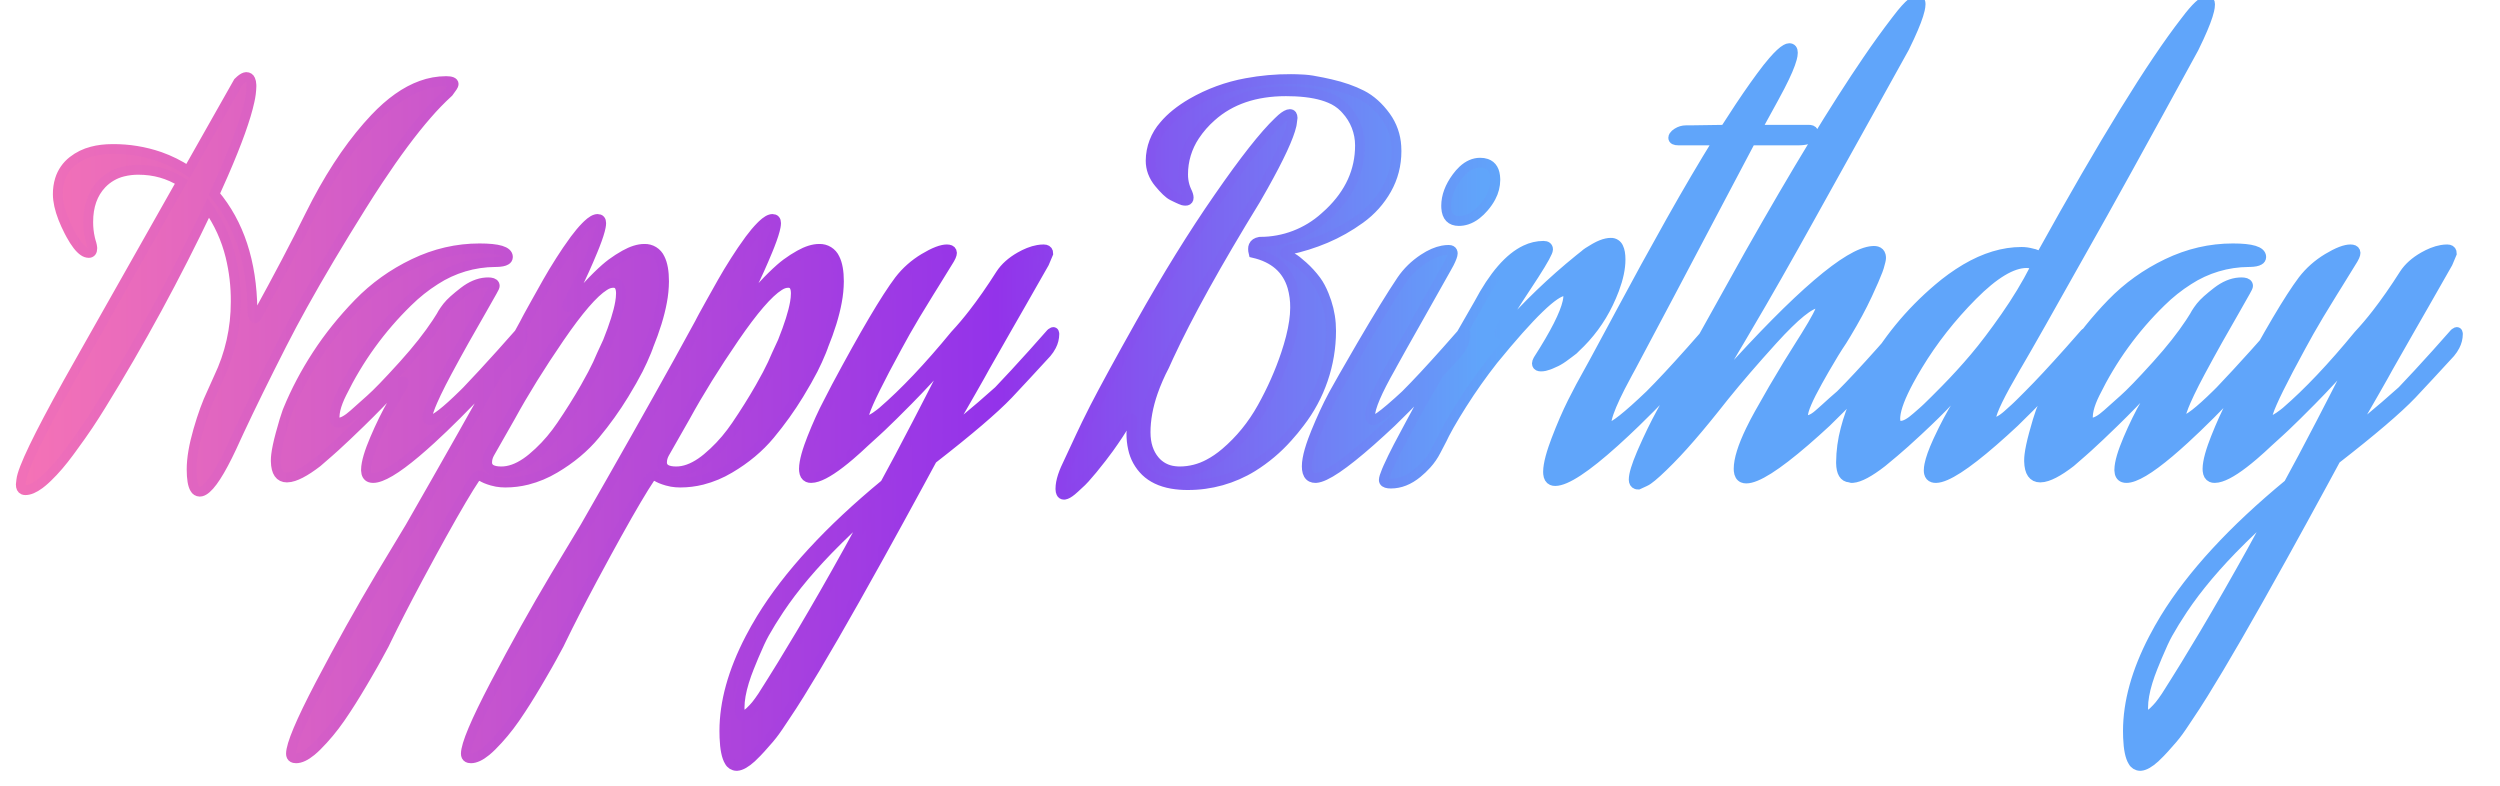
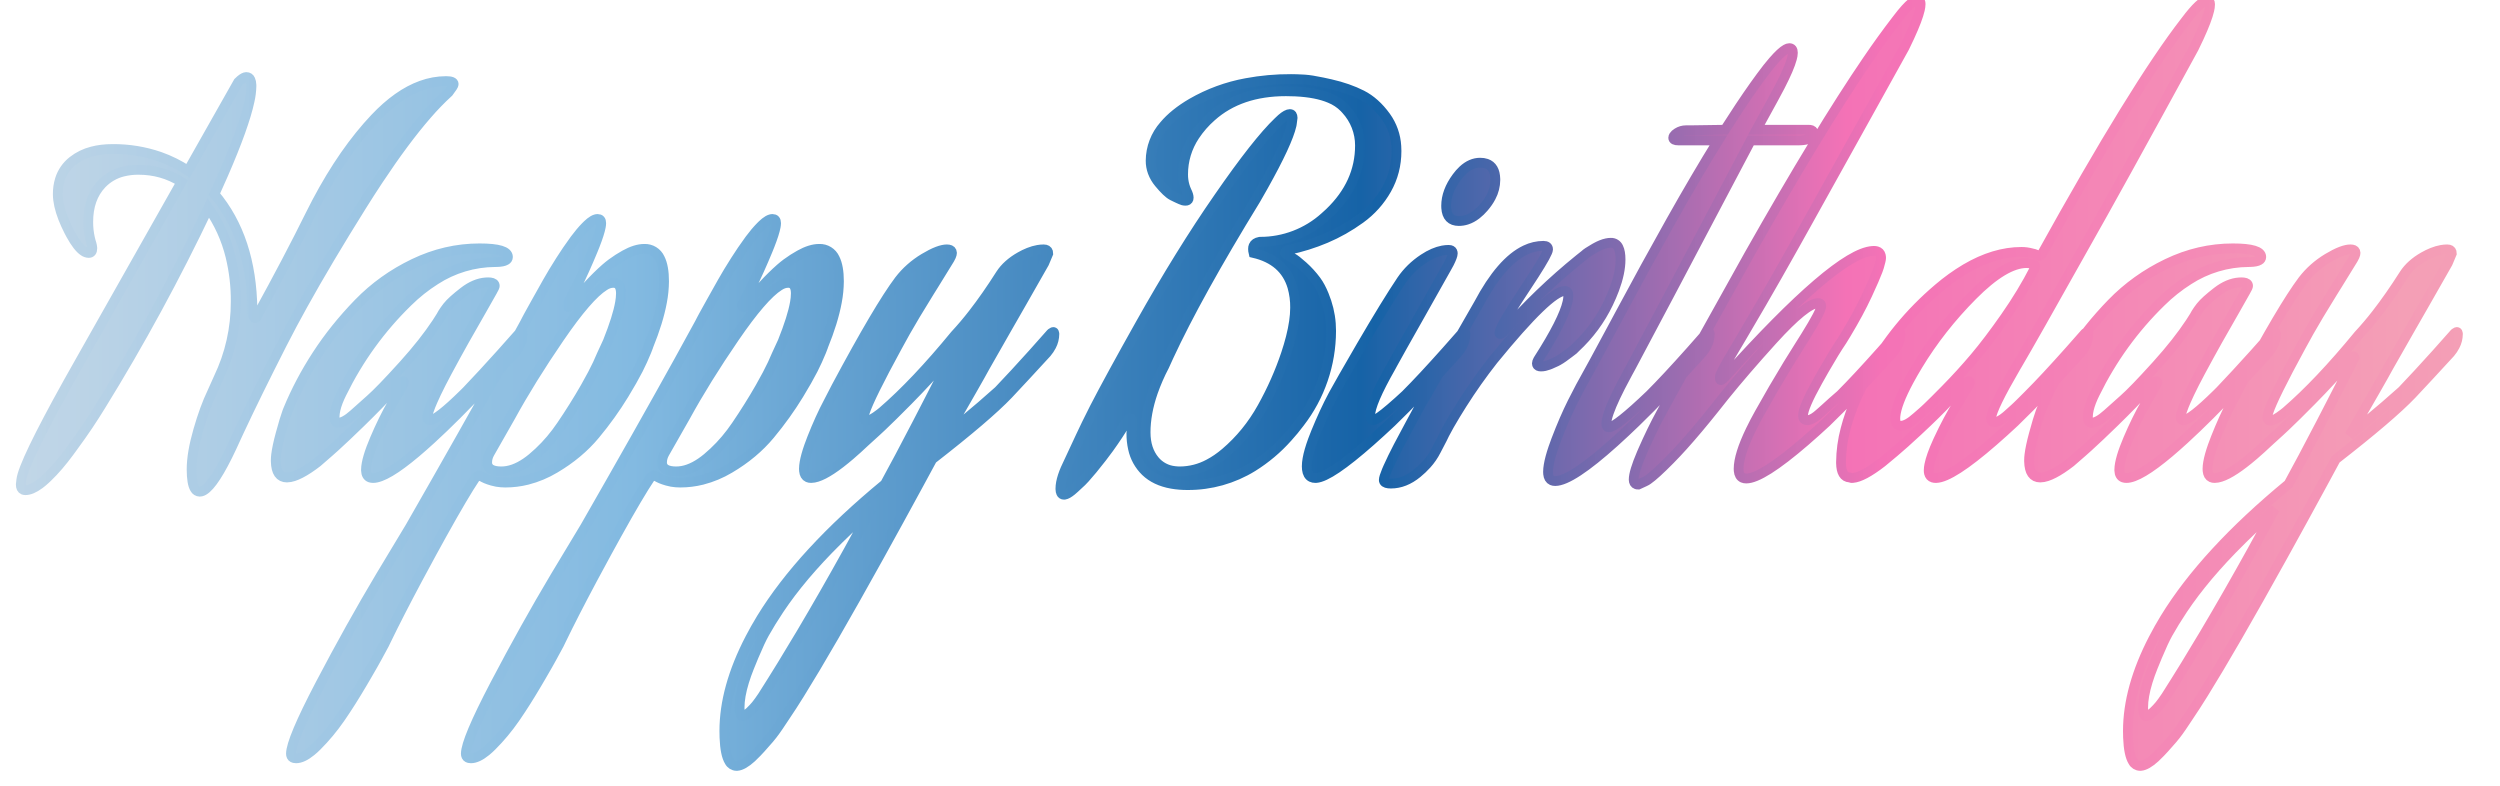
<svg xmlns="http://www.w3.org/2000/svg" width="480.8" height="151.1" viewBox="0 0 485 155">
  <defs>
    <linearGradient id="gradient">
-       <stop offset="0%" stop-color="#f472b6" />
-       <stop offset="40%" stop-color="#9333ea" />
-       <stop offset="60%" stop-color="#60a5fa" />
+       <stop offset="0%" stop-color="#c1d6e7" />
+       <stop offset="25%" stop-color="#83bae1" />
+       <stop offset="55%" stop-color="#1663a7" />
+       <stop offset="75%" stop-color="#f472b6" />
+       <stop offset="98%" stop-color="#f49fb6" />
    </linearGradient>
  </defs>
  <g id="svgGroup" stroke-linecap="round" fill-rule="evenodd" font-size="12pt" stroke-width="0.5mm" fill="none">
    <path fill="url(#gradient)" stroke="url(#gradient)" d="M 219.1 85.5 L 219.3 83.3 Q 219.3 82.5 218.9 82.5 L 218.3 82.9 A 77.324 77.324 0 0 1 214.667 88.425 A 67.058 67.058 0 0 1 213.3 90.25 Q 211.247 92.896 209.942 94.325 A 20.635 20.635 0 0 1 209.3 95 L 207.9 96.3 A 11.931 11.931 0 0 1 207.321 96.807 Q 206.451 97.516 205.922 97.591 A 0.86 0.86 0 0 1 205.8 97.6 A 0.579 0.579 0 0 1 205.246 97.246 Q 205.117 96.984 205.102 96.526 A 3.791 3.791 0 0 1 205.1 96.4 Q 205.1 95.313 205.562 93.902 A 16.079 16.079 0 0 1 206.1 92.5 Q 207.248 89.974 209.071 86.128 A 954.72 954.72 0 0 1 210.25 83.65 A 119.917 119.917 0 0 1 211.844 80.457 Q 214.825 74.673 220.85 63.95 Q 228.8 49.8 236.3 39 Q 243.9 28 248.1 24 A 12.38 12.38 0 0 1 248.723 23.416 Q 249.775 22.5 250.4 22.5 Q 250.877 22.5 250.899 23.229 A 2.391 2.391 0 0 1 250.9 23.3 Q 250.9 23.471 250.754 24.372 A 74.454 74.454 0 0 1 250.7 24.7 Q 249.918 28.174 245.14 36.7 A 217.072 217.072 0 0 1 243.6 39.4 Q 232.099 58.135 226.448 70.333 A 131.134 131.134 0 0 0 225.6 72.2 A 38.338 38.338 0 0 0 223.345 77.37 Q 221.9 81.55 221.9 85.3 Q 221.9 88.7 223.7 90.85 A 5.883 5.883 0 0 0 227.595 92.931 A 8.502 8.502 0 0 0 228.7 93 A 12.12 12.12 0 0 0 234.352 91.555 Q 236.015 90.689 237.644 89.306 A 19.62 19.62 0 0 0 237.65 89.3 Q 242 85.6 244.9 80.4 Q 247.8 75.2 249.6 69.8 A 46.066 46.066 0 0 0 250.549 66.591 Q 250.975 64.918 251.187 63.445 A 19.274 19.274 0 0 0 251.4 60.7 A 14.432 14.432 0 0 0 250.855 56.576 Q 249.286 51.31 243.2 49.9 Q 243.1 49.5 243.1 49.1 A 1.501 1.501 0 0 1 243.211 48.504 Q 243.477 47.883 244.382 47.719 A 3.181 3.181 0 0 1 244.5 47.7 A 18.987 18.987 0 0 0 257.252 42.814 A 24.96 24.96 0 0 0 258.2 41.95 Q 264.2 36.2 264.2 28.7 A 10.391 10.391 0 0 0 261.43 21.608 A 13.559 13.559 0 0 0 261.1 21.25 A 8.377 8.377 0 0 0 258.265 19.367 Q 255.62 18.244 251.471 18.044 A 38.867 38.867 0 0 0 249.6 18 Q 240.5 18 234.9 23 A 19.016 19.016 0 0 0 231.598 26.775 A 13.698 13.698 0 0 0 229.3 34.4 A 8.071 8.071 0 0 0 229.601 36.633 A 7.224 7.224 0 0 0 230 37.7 Q 230.4 38.5 230.4 39 A 0.864 0.864 0 0 1 230.37 39.238 Q 230.266 39.6 229.8 39.6 A 2.154 2.154 0 0 1 229.269 39.537 A 1.826 1.826 0 0 1 228.9 39.4 A 22.682 22.682 0 0 1 228.333 39.147 Q 228.079 39.03 227.796 38.893 A 47.899 47.899 0 0 1 227.2 38.6 A 3.66 3.66 0 0 1 226.623 38.229 Q 226.044 37.785 225.307 36.977 A 23.62 23.62 0 0 1 224.55 36.1 A 7.337 7.337 0 0 1 223.293 33.949 A 6.499 6.499 0 0 1 222.9 31.7 A 10.603 10.603 0 0 1 225.571 24.73 Q 227.551 22.373 231 20.35 A 33.652 33.652 0 0 1 241.778 16.392 A 46.827 46.827 0 0 1 250.6 15.6 Q 251.631 15.6 252.921 15.674 A 59.479 59.479 0 0 1 253.35 15.7 Q 254.519 15.776 256.795 16.249 A 83.408 83.408 0 0 1 258.4 16.6 Q 261.9 17.4 264.55 18.75 Q 267.2 20.1 269.3 23 A 11.056 11.056 0 0 1 271.367 28.841 A 13.828 13.828 0 0 1 271.4 29.8 Q 271.4 33.9 269.45 37.35 Q 267.5 40.8 264.25 43.15 Q 261 45.5 257.45 47 Q 253.9 48.5 250.1 49.3 Q 249.4 49.6 249.4 49.9 A 0.2 0.2 0 0 0 249.442 50.013 Q 249.559 50.18 250 50.4 A 4.449 4.449 0 0 0 250.205 50.528 Q 250.393 50.639 250.651 50.773 A 17.174 17.174 0 0 0 250.9 50.9 Q 251.5 51.2 252.95 52.5 Q 254.4 53.8 255.55 55.35 A 10.553 10.553 0 0 1 256.377 56.674 Q 256.749 57.371 257.089 58.21 A 23.242 23.242 0 0 1 257.6 59.6 A 17.9 17.9 0 0 1 258.5 65.277 A 20.184 20.184 0 0 1 258.5 65.3 A 29.62 29.62 0 0 1 252.3 83.4 A 39.214 39.214 0 0 1 249.95 86.25 A 31.573 31.573 0 0 1 243.016 92.1 A 24.166 24.166 0 0 1 230.2 95.7 A 17.855 17.855 0 0 1 227.044 95.44 Q 223.83 94.862 221.9 93 A 8.867 8.867 0 0 1 219.416 88.488 A 13.337 13.337 0 0 1 219.1 85.5 Z M 37.7 77.5 L 39 74.6 Q 42.4 67.5 42.4 59.5 A 36.662 36.662 0 0 0 41.366 50.594 A 28.196 28.196 0 0 0 37 41 Q 27.3 61.4 15.8 80 Q 14.7 81.8 13.3 83.9 Q 12.048 85.779 9.995 88.577 A 253.471 253.471 0 0 1 9.5 89.25 A 46.018 46.018 0 0 1 7.419 91.874 Q 6.342 93.129 5.286 94.144 A 25.905 25.905 0 0 1 4.8 94.6 A 14.146 14.146 0 0 1 3.694 95.519 Q 2.1 96.7 0.9 96.7 A 1.04 1.04 0 0 1 0.508 96.632 Q 0 96.426 0 95.6 L 0.1 94.7 Q 0.44 91.466 9.331 75.478 A 648.189 648.189 0 0 1 12.7 69.5 L 31.7 35.9 Q 27.9 33.5 23.2 33.5 A 12.203 12.203 0 0 0 20.146 33.862 A 8.61 8.61 0 0 0 15.95 36.3 Q 13.3 39.1 13.3 43.8 A 14.359 14.359 0 0 0 13.656 47.032 A 13.148 13.148 0 0 0 13.8 47.6 A 9.145 9.145 0 0 1 13.945 48.075 Q 14.067 48.519 14.093 48.836 A 2 2 0 0 1 14.1 49 Q 14.1 49.9 13.4 49.9 A 1.844 1.844 0 0 1 12.375 49.541 Q 11.227 48.767 9.885 46.326 A 27.526 27.526 0 0 1 9.5 45.6 A 27.554 27.554 0 0 1 8.34 43.04 Q 7.309 40.385 7.3 38.334 A 8.218 8.218 0 0 1 7.3 38.3 A 9.566 9.566 0 0 1 7.715 35.41 A 7.464 7.464 0 0 1 10.25 31.75 A 10.243 10.243 0 0 1 14.06 29.883 Q 15.88 29.4 18.1 29.4 A 27.896 27.896 0 0 1 27.405 30.916 A 25.291 25.291 0 0 1 33 33.7 L 42.9 16.2 A 7.429 7.429 0 0 1 43.318 15.811 Q 44.009 15.219 44.471 15.201 A 0.738 0.738 0 0 1 44.5 15.2 A 0.823 0.823 0 0 1 45.287 15.722 Q 45.468 16.103 45.495 16.761 A 5.835 5.835 0 0 1 45.5 17 A 14.516 14.516 0 0 1 45.125 19.951 Q 44.062 24.919 39.978 34.313 A 243.031 243.031 0 0 1 38.2 38.3 Q 45.516 46.982 45.696 61.089 A 56.035 56.035 0 0 1 45.7 61.8 A 5.419 5.419 0 0 0 45.775 62.127 Q 45.9 62.598 46.058 62.739 A 0.211 0.211 0 0 0 46.2 62.8 Q 46.5 62.8 46.8 62 Q 52.8 51.1 57.1 42.4 Q 62.286 31.938 68.392 24.955 A 55.564 55.564 0 0 1 69.85 23.35 Q 74.395 18.544 79.004 16.88 A 14.336 14.336 0 0 1 83.9 16 Q 85.4 16 85.4 16.6 Q 85.4 16.9 84.4 18.2 A 51.841 51.841 0 0 0 80.132 22.6 Q 75.745 27.632 70.524 35.51 A 232.689 232.689 0 0 0 67.25 40.6 Q 60.448 51.469 55.609 60.189 A 240.832 240.832 0 0 0 51.55 67.8 Q 46.406 77.908 43.143 84.896 A 285.148 285.148 0 0 0 42.4 86.5 A 93.29 93.29 0 0 1 40.785 89.935 Q 37.504 96.528 35.57 96.969 A 1.214 1.214 0 0 1 35.3 97 A 1.109 1.109 0 0 1 34.333 96.394 Q 33.7 95.367 33.7 92.6 Q 33.7 89.4 35 84.9 Q 36.3 80.4 37.7 77.5 Z M 179.3 78.8 L 183.5 70.6 A 0.666 0.666 0 0 0 183.492 70.494 Q 183.462 70.309 183.315 70.301 A 0.253 0.253 0 0 0 183.3 70.3 A 0.36 0.36 0 0 0 183.165 70.329 Q 183.05 70.376 182.909 70.498 A 2.098 2.098 0 0 0 182.8 70.6 Q 179.1 74.9 175 79.05 Q 171.861 82.228 169.836 84.145 A 77.626 77.626 0 0 1 168.7 85.2 L 166.5 87.2 A 78.019 78.019 0 0 1 163.635 89.792 Q 159.504 93.329 157.093 94.091 A 4.003 4.003 0 0 1 155.9 94.3 A 1.531 1.531 0 0 1 155.271 94.181 Q 154.618 93.889 154.518 92.886 A 3.896 3.896 0 0 1 154.5 92.5 A 7.494 7.494 0 0 1 154.62 91.253 Q 154.848 89.914 155.515 88.015 A 43.079 43.079 0 0 1 156.1 86.45 Q 157.7 82.4 159.3 79.4 L 160.9 76.3 Q 169.3 60.6 173.3 55.3 Q 175.3 52.7 178.2 50.95 A 22.016 22.016 0 0 1 179.569 50.185 Q 180.926 49.493 181.922 49.287 A 3.868 3.868 0 0 1 182.7 49.2 A 2.115 2.115 0 0 1 183.052 49.227 Q 183.678 49.333 183.699 49.862 A 0.941 0.941 0 0 1 183.7 49.9 A 1.128 1.128 0 0 1 183.665 50.164 Q 183.581 50.508 183.3 51 A 4.114 4.114 0 0 1 183.192 51.192 Q 182.696 52.039 180.126 56.165 A 2144.781 2144.781 0 0 1 179.2 57.65 A 261.923 261.923 0 0 0 176.486 62.092 Q 175.443 63.84 174.546 65.417 A 126.985 126.985 0 0 0 172.9 68.4 Q 167.455 78.383 166.502 81.355 A 3.448 3.448 0 0 0 166.3 82.3 Q 166.3 83 166.9 83 Q 167.685 83 169.459 81.63 A 24.443 24.443 0 0 0 170 81.2 Q 176.5 75.6 184.3 66.1 A 60.95 60.95 0 0 0 187.86 61.901 Q 190.509 58.494 193.3 54.1 Q 194.6 52.1 197.15 50.65 A 13.644 13.644 0 0 1 198.85 49.825 Q 199.783 49.454 200.648 49.303 A 6.709 6.709 0 0 1 201.8 49.2 A 1.474 1.474 0 0 1 202.14 49.236 Q 202.7 49.369 202.7 50 L 201.9 51.9 Q 200.756 53.942 197.31 59.955 A 5124.45 5124.45 0 0 1 195.65 62.85 A 5897.528 5897.528 0 0 0 194.504 64.848 Q 190.725 71.438 190.2 72.4 Q 189.546 73.626 187.525 77.153 A 968.121 968.121 0 0 1 186.55 78.85 Q 183.925 83.409 182.7 85.55 A 737.019 737.019 0 0 0 182.5 85.9 Q 186.437 82.713 189.515 80.073 A 180.206 180.206 0 0 0 192.9 77.1 Q 195.925 73.938 199.659 69.783 A 529.518 529.518 0 0 0 203.2 65.8 A 1.997 1.997 0 0 1 203.335 65.676 Q 203.474 65.561 203.588 65.521 A 0.341 0.341 0 0 1 203.7 65.5 A 0.16 0.16 0 0 1 203.849 65.599 Q 203.889 65.676 203.897 65.815 A 1.347 1.347 0 0 1 203.9 65.9 A 5.089 5.089 0 0 1 203.314 68.236 A 7.379 7.379 0 0 1 202.4 69.6 Q 198 74.4 194.8 77.8 Q 190.6 82.2 179.8 90.6 L 177.2 95.4 A 1983.987 1983.987 0 0 1 169.33 109.745 Q 159.356 127.734 153.676 136.85 A 139.275 139.275 0 0 1 150.6 141.6 Q 150.119 142.356 149.448 143.325 A 94.37 94.37 0 0 1 148.8 144.25 Q 147.885 145.539 146.003 147.589 A 88.895 88.895 0 0 1 145.2 148.45 A 19.049 19.049 0 0 1 144.154 149.483 Q 142.469 151.012 141.329 151.095 A 1.775 1.775 0 0 1 141.2 151.1 A 1.629 1.629 0 0 1 139.788 150.214 Q 138.953 148.873 138.824 145.503 A 34.049 34.049 0 0 1 138.8 144.2 Q 138.8 135.718 143.848 125.992 A 67.631 67.631 0 0 1 146.1 122 Q 154 109.1 170.5 95.5 Q 173.027 90.906 176.843 83.558 A 1289.618 1289.618 0 0 0 179.3 78.8 Z M 456.2 78.8 L 460.4 70.6 A 0.666 0.666 0 0 0 460.392 70.494 Q 460.362 70.309 460.215 70.301 A 0.253 0.253 0 0 0 460.2 70.3 A 0.36 0.36 0 0 0 460.065 70.329 Q 459.95 70.376 459.809 70.498 A 2.098 2.098 0 0 0 459.7 70.6 Q 456 74.9 451.9 79.05 Q 448.761 82.228 446.736 84.145 A 77.626 77.626 0 0 1 445.6 85.2 L 443.4 87.2 A 78.019 78.019 0 0 1 440.535 89.792 Q 436.404 93.329 433.993 94.091 A 4.003 4.003 0 0 1 432.8 94.3 A 1.531 1.531 0 0 1 432.171 94.181 Q 431.518 93.889 431.418 92.886 A 3.896 3.896 0 0 1 431.4 92.5 A 7.494 7.494 0 0 1 431.52 91.253 Q 431.748 89.914 432.415 88.015 A 43.079 43.079 0 0 1 433 86.45 Q 434.6 82.4 436.2 79.4 L 437.8 76.3 Q 446.2 60.6 450.2 55.3 Q 452.2 52.7 455.1 50.95 A 22.016 22.016 0 0 1 456.469 50.185 Q 457.826 49.493 458.822 49.287 A 3.868 3.868 0 0 1 459.6 49.2 A 2.115 2.115 0 0 1 459.952 49.227 Q 460.578 49.333 460.599 49.862 A 0.941 0.941 0 0 1 460.6 49.9 A 1.128 1.128 0 0 1 460.565 50.164 Q 460.481 50.508 460.2 51 A 4.114 4.114 0 0 1 460.092 51.192 Q 459.596 52.039 457.026 56.165 A 2144.781 2144.781 0 0 1 456.1 57.65 A 261.923 261.923 0 0 0 453.386 62.092 Q 452.343 63.84 451.446 65.417 A 126.985 126.985 0 0 0 449.8 68.4 Q 444.355 78.383 443.402 81.355 A 3.448 3.448 0 0 0 443.2 82.3 Q 443.2 83 443.8 83 Q 444.585 83 446.359 81.63 A 24.443 24.443 0 0 0 446.9 81.2 Q 453.4 75.6 461.2 66.1 A 60.95 60.95 0 0 0 464.76 61.901 Q 467.409 58.494 470.2 54.1 Q 471.5 52.1 474.05 50.65 A 13.644 13.644 0 0 1 475.75 49.825 Q 476.683 49.454 477.548 49.303 A 6.709 6.709 0 0 1 478.7 49.2 A 1.474 1.474 0 0 1 479.04 49.236 Q 479.6 49.369 479.6 50 L 478.8 51.9 Q 477.656 53.942 474.21 59.955 A 5124.45 5124.45 0 0 1 472.55 62.85 A 5897.528 5897.528 0 0 0 471.404 64.848 Q 467.625 71.438 467.1 72.4 Q 466.446 73.626 464.425 77.153 A 968.121 968.121 0 0 1 463.45 78.85 Q 460.825 83.409 459.6 85.55 A 737.019 737.019 0 0 0 459.4 85.9 Q 463.337 82.713 466.415 80.073 A 180.206 180.206 0 0 0 469.8 77.1 Q 472.825 73.938 476.559 69.783 A 529.518 529.518 0 0 0 480.1 65.8 A 1.997 1.997 0 0 1 480.235 65.676 Q 480.374 65.561 480.488 65.521 A 0.341 0.341 0 0 1 480.6 65.5 A 0.16 0.16 0 0 1 480.749 65.599 Q 480.789 65.676 480.797 65.815 A 1.347 1.347 0 0 1 480.8 65.9 A 5.089 5.089 0 0 1 480.214 68.236 A 7.379 7.379 0 0 1 479.3 69.6 Q 474.9 74.4 471.7 77.8 Q 467.5 82.2 456.7 90.6 L 454.1 95.4 A 1983.987 1983.987 0 0 1 446.23 109.745 Q 436.256 127.734 430.576 136.85 A 139.275 139.275 0 0 1 427.5 141.6 Q 427.019 142.356 426.348 143.325 A 94.37 94.37 0 0 1 425.7 144.25 Q 424.785 145.539 422.903 147.589 A 88.895 88.895 0 0 1 422.1 148.45 A 19.049 19.049 0 0 1 421.054 149.483 Q 419.369 151.012 418.229 151.095 A 1.775 1.775 0 0 1 418.1 151.1 A 1.629 1.629 0 0 1 416.688 150.214 Q 415.853 148.873 415.724 145.503 A 34.049 34.049 0 0 1 415.7 144.2 Q 415.7 135.718 420.748 125.992 A 67.631 67.631 0 0 1 423 122 Q 430.9 109.1 447.4 95.5 Q 449.927 90.906 453.743 83.558 A 1289.618 1289.618 0 0 0 456.2 78.8 Z M 320.4 95 L 319.1 95.6 A 1.156 1.156 0 0 1 318.728 95.545 Q 318.213 95.37 318.2 94.636 A 2.163 2.163 0 0 1 318.2 94.6 Q 318.2 93.118 319.746 89.488 A 57.84 57.84 0 0 1 320 88.9 Q 321.8 84.8 323.6 81.5 L 325.4 78.2 L 341 50.2 Q 354.872 25.698 364.31 11.882 A 166.106 166.106 0 0 1 370 4 A 40.475 40.475 0 0 1 371.062 2.641 Q 372.62 0.739 373.562 0.207 A 1.345 1.345 0 0 1 374.2 0 A 0.63 0.63 0 0 1 374.476 0.057 Q 374.8 0.213 374.8 0.8 A 5.223 5.223 0 0 1 374.647 1.929 Q 374.223 3.784 372.626 7.252 A 92.424 92.424 0 0 1 371.6 9.4 A 35788.164 35788.164 0 0 1 364.558 22.087 Q 356.798 36.062 352.27 44.179 A 3847.796 3847.796 0 0 1 349.8 48.6 Q 346.346 54.762 343.502 59.66 A 583.799 583.799 0 0 1 343.1 60.35 Q 340.337 65.093 339.059 67.249 A 250.568 250.568 0 0 1 338.85 67.6 A 526.542 526.542 0 0 0 337.962 69.098 Q 337.263 70.281 336.7 71.25 A 44.394 44.394 0 0 0 336.093 72.328 Q 335.616 73.204 335.3 73.9 A 1.89 1.89 0 0 0 335.2 74.491 A 1.801 1.801 0 0 0 335.2 74.5 Q 335.2 74.894 335.324 74.977 A 0.133 0.133 0 0 0 335.4 75 A 0.267 0.267 0 0 0 335.507 74.971 Q 335.731 74.869 336.2 74.4 Q 358.106 50.049 365.284 49.512 A 4.239 4.239 0 0 1 365.6 49.5 A 2.015 2.015 0 0 1 366.154 49.57 Q 366.775 49.748 366.94 50.382 A 2.063 2.063 0 0 1 367 50.9 Q 367 51.3 366.6 52.65 A 11.375 11.375 0 0 1 366.353 53.372 Q 365.784 54.897 364.3 58.1 A 69.303 69.303 0 0 1 362.408 61.86 Q 361.385 63.756 360.148 65.812 A 120.613 120.613 0 0 1 359.3 67.2 Q 357.845 69.344 355.804 72.895 A 204.962 204.962 0 0 0 354.5 75.2 Q 351.6 80.4 351.6 82 A 1.296 1.296 0 0 0 351.645 82.356 Q 351.759 82.756 352.167 82.862 A 1.326 1.326 0 0 0 352.5 82.9 Q 352.745 82.9 353.158 82.733 A 5.042 5.042 0 0 0 353.35 82.65 A 3.665 3.665 0 0 0 353.774 82.419 Q 353.988 82.286 354.221 82.108 A 8.626 8.626 0 0 0 354.6 81.8 A 67.501 67.501 0 0 0 355.26 81.227 Q 355.571 80.953 355.846 80.704 A 39.524 39.524 0 0 0 355.85 80.7 Q 356.4 80.2 357.45 79.25 Q 358.461 78.336 358.962 77.931 A 10.203 10.203 0 0 1 359 77.9 Q 362.216 74.685 367.014 69.3 A 469.371 469.371 0 0 0 370.1 65.8 A 1.997 1.997 0 0 1 370.235 65.676 Q 370.374 65.561 370.488 65.521 A 0.341 0.341 0 0 1 370.6 65.5 A 0.16 0.16 0 0 1 370.749 65.599 Q 370.789 65.676 370.797 65.815 A 1.347 1.347 0 0 1 370.8 65.9 A 5.089 5.089 0 0 1 370.214 68.236 A 7.379 7.379 0 0 1 369.3 69.6 Q 361.9 77.8 356.2 83.3 A 162.248 162.248 0 0 1 351.988 87.072 Q 343.488 94.4 340.4 94.4 A 1.669 1.669 0 0 1 339.735 94.278 Q 339.015 93.967 338.916 92.87 A 4.12 4.12 0 0 1 338.9 92.5 Q 338.9 89.768 341.262 84.875 A 63.813 63.813 0 0 1 343 81.55 A 285.647 285.647 0 0 1 348.614 71.917 A 241.568 241.568 0 0 1 351.15 67.85 A 161.833 161.833 0 0 0 352.099 66.345 Q 355.2 61.363 355.2 60.4 A 0.864 0.864 0 0 0 355.17 60.163 Q 355.066 59.8 354.6 59.8 Q 352.23 59.8 345.669 67.014 A 110.181 110.181 0 0 0 345.5 67.2 Q 340.109 73.155 336.077 78.138 A 167.787 167.787 0 0 0 334.2 80.5 Q 330.773 84.8 327.956 87.927 A 84.328 84.328 0 0 1 325.35 90.7 Q 322.392 93.698 321.02 94.642 A 3.594 3.594 0 0 1 320.4 95 Z M 382.2 79.5 L 384.1 76.3 A 2.635 2.635 0 0 0 384.293 76.027 Q 384.5 75.688 384.5 75.4 Q 384.5 75.2 384.3 75.2 A 0.667 0.667 0 0 0 384.051 75.256 Q 383.718 75.391 383.243 75.858 A 6.706 6.706 0 0 0 383.2 75.9 A 93.848 93.848 0 0 1 379.201 80.246 A 117.376 117.376 0 0 1 376.1 83.3 A 260.659 260.659 0 0 1 374.194 85.094 Q 371.475 87.625 369.6 89.2 L 367.2 91.2 Q 363.393 94.151 361.398 94.293 A 2.778 2.778 0 0 1 361.2 94.3 L 360.8 94.2 Q 359.151 94.103 359.102 91.372 A 9.47 9.47 0 0 1 359.1 91.2 A 26.307 26.307 0 0 1 359.983 84.67 Q 360.749 81.683 362.18 78.429 A 58.458 58.458 0 0 1 364.45 73.85 Q 369.8 64.1 378.3 56.9 A 39.041 39.041 0 0 1 383.684 53.026 Q 389.33 49.7 394.7 49.7 A 7.578 7.578 0 0 1 395.707 49.765 A 6.429 6.429 0 0 1 396.2 49.85 Q 396.9 50 397.25 50.1 Q 397.6 50.2 397.9 50.4 L 398.2 50.5 A 0.36 0.36 0 0 0 398.335 50.471 Q 398.45 50.424 398.591 50.302 A 2.098 2.098 0 0 0 398.7 50.2 Q 417.125 16.936 427.019 4.204 A 87.851 87.851 0 0 1 427.1 4.1 Q 430.1 0.1 431.4 0.1 Q 431.877 0.1 431.899 0.829 A 2.391 2.391 0 0 1 431.9 0.9 A 5.223 5.223 0 0 1 431.747 2.029 Q 431.323 3.884 429.726 7.352 A 92.424 92.424 0 0 1 428.7 9.5 Q 413.3 37.7 407.1 48.6 Q 396.717 67.121 393.946 71.817 A 92.322 92.322 0 0 1 393.6 72.4 Q 388.88 80.492 388.707 82.459 A 1.612 1.612 0 0 0 388.7 82.6 Q 388.7 83.3 389.3 83.3 A 1.757 1.757 0 0 0 389.731 83.242 Q 389.929 83.192 390.145 83.099 A 3.968 3.968 0 0 0 390.45 82.95 A 5.746 5.746 0 0 0 390.959 82.638 Q 391.228 82.455 391.518 82.221 A 12.171 12.171 0 0 0 391.9 81.9 Q 392.7 81.2 393.35 80.6 A 38.928 38.928 0 0 0 393.873 80.108 Q 394.105 79.885 394.362 79.633 A 79.086 79.086 0 0 0 394.9 79.1 L 396.1 77.9 Q 399.316 74.685 404.114 69.3 A 469.371 469.371 0 0 0 407.2 65.8 A 1.997 1.997 0 0 1 407.335 65.676 Q 407.474 65.561 407.588 65.521 A 0.341 0.341 0 0 1 407.7 65.5 A 0.16 0.16 0 0 1 407.849 65.599 Q 407.889 65.676 407.897 65.815 A 1.347 1.347 0 0 1 407.9 65.9 A 5.089 5.089 0 0 1 407.314 68.236 A 7.379 7.379 0 0 1 406.4 69.6 Q 399 77.8 393.3 83.3 A 161.467 161.467 0 0 1 389.16 87.038 Q 380.916 94.205 377.88 94.299 A 2.578 2.578 0 0 1 377.8 94.3 A 1.869 1.869 0 0 1 377.229 94.221 Q 376.621 94.025 376.459 93.353 A 2.365 2.365 0 0 1 376.4 92.8 A 5.788 5.788 0 0 1 376.519 91.713 Q 376.859 89.959 378.172 87.078 A 49.521 49.521 0 0 1 378.3 86.8 Q 380.2 82.7 382.2 79.5 Z M 73.4 79.4 L 75.2 76.3 A 10.404 10.404 0 0 0 75.336 76.055 Q 75.6 75.563 75.6 75.4 Q 75.6 75.2 75.4 75.2 A 0.551 0.551 0 0 0 75.183 75.257 Q 74.855 75.403 74.286 75.928 A 13.474 13.474 0 0 0 73.9 76.3 Q 70.9 79.6 67.05 83.35 Q 64.102 86.221 62.005 88.125 A 89.2 89.2 0 0 1 60.8 89.2 L 58.5 91.2 A 29.691 29.691 0 0 1 56.771 92.442 Q 55.08 93.558 53.815 93.966 A 4.334 4.334 0 0 1 52.5 94.2 Q 50.38 94.2 50.303 91.042 A 9.951 9.951 0 0 1 50.3 90.8 A 9.157 9.157 0 0 1 50.371 89.736 Q 50.56 88.143 51.25 85.6 Q 52.072 82.571 52.557 81.265 A 10.068 10.068 0 0 1 52.7 80.9 Q 55 75.3 58.45 70 Q 61.9 64.7 66.6 59.85 Q 71.3 55 77.55 52 Q 83.8 49 90.5 49 Q 96.1 49 96.1 50.7 A 0.722 0.722 0 0 1 95.703 51.338 Q 95.161 51.666 93.876 51.697 A 11.465 11.465 0 0 1 93.6 51.7 A 21.996 21.996 0 0 0 81.757 55.244 A 32.42 32.42 0 0 0 76.35 59.55 Q 68.3 67.4 63.3 77.6 A 18.616 18.616 0 0 0 62.577 79.223 Q 61.926 80.913 61.901 82.199 A 5.255 5.255 0 0 0 61.9 82.3 Q 61.9 83.4 62.6 83.4 Q 63.8 83.4 65.7 81.7 Q 66.9 80.6 68.95 78.8 Q 70.93 77.062 75.288 72.246 A 288.702 288.702 0 0 0 75.6 71.9 Q 79.535 67.537 82.08 63.687 A 45.449 45.449 0 0 0 82.9 62.4 A 7.743 7.743 0 0 1 83.228 61.815 Q 83.592 61.222 84.15 60.5 A 7.619 7.619 0 0 1 84.711 59.863 Q 85.341 59.214 86.357 58.379 A 42.52 42.52 0 0 1 87.4 57.55 Q 89.566 55.881 91.731 55.718 A 6.243 6.243 0 0 1 92.2 55.7 A 3.608 3.608 0 0 1 92.641 55.725 Q 93.5 55.831 93.5 56.4 A 0.454 0.454 0 0 1 93.482 56.515 Q 93.433 56.7 93.244 57.026 A 6.085 6.085 0 0 1 93.2 57.1 A 15.276 15.276 0 0 1 92.999 57.485 Q 92.453 58.5 90.95 61.1 Q 89.1 64.3 87.5 67.15 Q 85.9 70 84.1 73.35 Q 82.863 75.653 81.979 77.507 A 54.83 54.83 0 0 0 81.25 79.1 A 33.416 33.416 0 0 0 80.841 80.074 Q 80.308 81.405 80.218 82.062 A 1.777 1.777 0 0 0 80.2 82.3 A 1.052 1.052 0 0 0 80.221 82.523 Q 80.291 82.844 80.59 82.892 A 0.702 0.702 0 0 0 80.7 82.9 Q 82.112 82.9 87.337 77.758 A 117.411 117.411 0 0 0 88 77.1 Q 91.025 73.938 94.759 69.783 A 529.518 529.518 0 0 0 98.3 65.8 A 1.997 1.997 0 0 1 98.435 65.676 Q 98.574 65.561 98.688 65.521 A 0.341 0.341 0 0 1 98.8 65.5 A 0.16 0.16 0 0 1 98.949 65.599 Q 98.989 65.676 98.997 65.815 A 1.347 1.347 0 0 1 99 65.9 A 5.089 5.089 0 0 1 98.414 68.236 A 7.379 7.379 0 0 1 97.5 69.6 A 392.969 392.969 0 0 1 91.668 75.954 Q 85.623 82.387 80.974 86.633 A 117.624 117.624 0 0 1 80.9 86.7 A 95.759 95.759 0 0 1 77.97 89.283 Q 72.019 94.3 69.5 94.3 A 1.743 1.743 0 0 1 68.912 94.209 Q 68.143 93.934 68.102 92.826 A 3.444 3.444 0 0 1 68.1 92.7 A 6.932 6.932 0 0 1 68.231 91.449 Q 68.467 90.178 69.13 88.395 A 40.916 40.916 0 0 1 69.85 86.6 A 78.009 78.009 0 0 1 71.557 82.863 Q 72.472 80.999 73.4 79.4 Z M 419.3 79.4 L 421.1 76.3 A 10.404 10.404 0 0 0 421.236 76.055 Q 421.5 75.563 421.5 75.4 Q 421.5 75.2 421.3 75.2 A 0.551 0.551 0 0 0 421.083 75.257 Q 420.755 75.403 420.186 75.928 A 13.474 13.474 0 0 0 419.8 76.3 Q 416.8 79.6 412.95 83.35 Q 410.002 86.221 407.905 88.125 A 89.2 89.2 0 0 1 406.7 89.2 L 404.4 91.2 A 29.691 29.691 0 0 1 402.671 92.442 Q 400.98 93.558 399.715 93.966 A 4.334 4.334 0 0 1 398.4 94.2 Q 396.28 94.2 396.203 91.042 A 9.951 9.951 0 0 1 396.2 90.8 A 9.157 9.157 0 0 1 396.271 89.736 Q 396.46 88.143 397.15 85.6 Q 397.972 82.571 398.457 81.265 A 10.068 10.068 0 0 1 398.6 80.9 Q 400.9 75.3 404.35 70 Q 407.8 64.7 412.5 59.85 Q 417.2 55 423.45 52 Q 429.7 49 436.4 49 Q 442 49 442 50.7 A 0.722 0.722 0 0 1 441.603 51.338 Q 441.061 51.666 439.776 51.697 A 11.465 11.465 0 0 1 439.5 51.7 A 21.996 21.996 0 0 0 427.657 55.244 A 32.42 32.42 0 0 0 422.25 59.55 Q 414.2 67.4 409.2 77.6 A 18.616 18.616 0 0 0 408.477 79.223 Q 407.826 80.913 407.801 82.199 A 5.255 5.255 0 0 0 407.8 82.3 Q 407.8 83.4 408.5 83.4 Q 409.7 83.4 411.6 81.7 Q 412.8 80.6 414.85 78.8 Q 416.83 77.062 421.188 72.246 A 288.702 288.702 0 0 0 421.5 71.9 Q 425.435 67.537 427.98 63.687 A 45.449 45.449 0 0 0 428.8 62.4 A 7.743 7.743 0 0 1 429.128 61.815 Q 429.492 61.222 430.05 60.5 A 7.619 7.619 0 0 1 430.611 59.863 Q 431.241 59.214 432.257 58.379 A 42.52 42.52 0 0 1 433.3 57.55 Q 435.466 55.881 437.631 55.718 A 6.243 6.243 0 0 1 438.1 55.7 A 3.608 3.608 0 0 1 438.541 55.725 Q 439.4 55.831 439.4 56.4 A 0.454 0.454 0 0 1 439.382 56.515 Q 439.333 56.7 439.144 57.026 A 6.085 6.085 0 0 1 439.1 57.1 A 15.276 15.276 0 0 1 438.899 57.485 Q 438.353 58.5 436.85 61.1 Q 435 64.3 433.4 67.15 Q 431.8 70 430 73.35 Q 428.763 75.653 427.879 77.507 A 54.83 54.83 0 0 0 427.15 79.1 A 33.416 33.416 0 0 0 426.741 80.074 Q 426.208 81.405 426.118 82.062 A 1.777 1.777 0 0 0 426.1 82.3 A 1.052 1.052 0 0 0 426.121 82.523 Q 426.191 82.844 426.49 82.892 A 0.702 0.702 0 0 0 426.6 82.9 Q 428.012 82.9 433.237 77.758 A 117.411 117.411 0 0 0 433.9 77.1 Q 436.925 73.938 440.659 69.783 A 529.518 529.518 0 0 0 444.2 65.8 A 1.997 1.997 0 0 1 444.335 65.676 Q 444.474 65.561 444.588 65.521 A 0.341 0.341 0 0 1 444.7 65.5 A 0.16 0.16 0 0 1 444.849 65.599 Q 444.889 65.676 444.897 65.815 A 1.347 1.347 0 0 1 444.9 65.9 A 5.089 5.089 0 0 1 444.314 68.236 A 7.379 7.379 0 0 1 443.4 69.6 A 392.969 392.969 0 0 1 437.568 75.954 Q 431.523 82.387 426.874 86.633 A 117.624 117.624 0 0 1 426.8 86.7 A 95.759 95.759 0 0 1 423.87 89.283 Q 417.919 94.3 415.4 94.3 A 1.743 1.743 0 0 1 414.812 94.209 Q 414.043 93.934 414.002 92.826 A 3.444 3.444 0 0 1 414 92.7 A 6.932 6.932 0 0 1 414.131 91.449 Q 414.367 90.178 415.03 88.395 A 40.916 40.916 0 0 1 415.75 86.6 A 78.009 78.009 0 0 1 417.457 82.863 Q 418.372 80.999 419.3 79.4 Z M 109.6 56.6 L 107.9 59.9 A 0.963 0.963 0 0 0 107.819 60.125 A 0.817 0.817 0 0 0 107.8 60.3 A 0.666 0.666 0 0 0 107.808 60.406 Q 107.838 60.591 107.986 60.6 A 0.253 0.253 0 0 0 108 60.6 A 0.314 0.314 0 0 0 108.118 60.573 Q 108.287 60.503 108.544 60.255 A 4.17 4.17 0 0 0 108.6 60.2 A 5.806 5.806 0 0 1 108.842 59.833 Q 109.106 59.46 109.5 59 A 31.364 31.364 0 0 1 109.847 58.603 Q 110.364 58.021 111.293 57.01 A 346.2 346.2 0 0 1 111.9 56.35 Q 113.7 54.4 115.35 52.95 A 20.75 20.75 0 0 1 117.855 51.075 A 24.741 24.741 0 0 1 119.15 50.3 Q 121.3 49.1 123 49.1 A 3.24 3.24 0 0 1 126.099 51.014 Q 126.9 52.6 126.9 55.5 A 22.486 22.486 0 0 1 126.5 59.548 Q 125.786 63.431 123.8 68.3 A 0.378 0.378 0 0 1 123.782 68.388 Q 123.656 68.825 122.65 71.1 A 34.753 34.753 0 0 1 121.799 72.872 Q 120.719 74.981 119 77.8 Q 116.5 81.9 113.3 85.75 Q 110.1 89.6 105.35 92.4 A 20.457 20.457 0 0 1 99.927 94.664 A 17.744 17.744 0 0 1 95.6 95.2 A 9.849 9.849 0 0 1 93.888 95.057 A 8.344 8.344 0 0 1 93 94.85 A 15.032 15.032 0 0 1 92.34 94.642 Q 91.724 94.431 91.326 94.22 A 3.565 3.565 0 0 1 91.2 94.15 A 7.683 7.683 0 0 0 90.989 94.031 Q 90.658 93.852 90.486 93.812 A 0.385 0.385 0 0 0 90.4 93.8 L 89.7 94.2 Q 87.477 97.493 83.085 105.396 A 567.399 567.399 0 0 0 81.1 109 A 619.886 619.886 0 0 0 78.3 114.181 Q 74.589 121.131 72.055 126.364 A 209.264 209.264 0 0 0 71.7 127.1 Q 71.253 127.905 70.565 129.19 A 307.468 307.468 0 0 0 70.4 129.5 Q 69.742 130.734 68.07 133.591 A 473.585 473.585 0 0 1 67.3 134.9 A 131.943 131.943 0 0 1 65.199 138.348 Q 64.184 139.954 63.223 141.354 A 78.605 78.605 0 0 1 62.95 141.75 Q 60.9 144.7 58.45 147.15 A 15.631 15.631 0 0 1 57.307 148.193 Q 55.588 149.6 54.3 149.6 A 1.619 1.619 0 0 1 53.923 149.56 Q 53.418 149.439 53.322 148.949 A 1.301 1.301 0 0 1 53.3 148.7 Q 53.3 146.036 58.996 135.144 A 248.457 248.457 0 0 1 59.15 134.85 Q 65 123.7 70.9 113.8 L 76.8 104 Q 87.902 84.63 95.252 71.356 A 1116.627 1116.627 0 0 0 99.4 63.8 Q 99.553 63.494 99.823 62.983 A 103.395 103.395 0 0 1 100 62.65 A 53.65 53.65 0 0 1 100.213 62.255 Q 100.663 61.43 101.6 59.75 Q 102.8 57.6 103.9 55.65 Q 104.983 53.731 106.452 51.425 A 125.9 125.9 0 0 1 106.5 51.35 A 86.894 86.894 0 0 1 107.774 49.409 Q 108.569 48.235 109.3 47.25 Q 110.417 45.746 111.461 44.685 A 16.142 16.142 0 0 1 111.8 44.35 A 7.811 7.811 0 0 1 112.358 43.861 Q 112.93 43.408 113.395 43.266 A 1.382 1.382 0 0 1 113.8 43.2 Q 114.5 43.2 114.5 44 A 4.184 4.184 0 0 1 114.421 44.737 Q 114.187 46.016 113.256 48.392 A 60.848 60.848 0 0 1 112.85 49.4 Q 111.2 53.4 109.6 56.6 Z M 144.1 56.6 L 142.4 59.9 A 0.963 0.963 0 0 0 142.319 60.125 A 0.817 0.817 0 0 0 142.3 60.3 A 0.666 0.666 0 0 0 142.308 60.406 Q 142.338 60.591 142.486 60.6 A 0.253 0.253 0 0 0 142.5 60.6 A 0.314 0.314 0 0 0 142.618 60.573 Q 142.787 60.503 143.044 60.255 A 4.17 4.17 0 0 0 143.1 60.2 A 5.806 5.806 0 0 1 143.342 59.833 Q 143.606 59.46 144 59 A 31.364 31.364 0 0 1 144.347 58.603 Q 144.864 58.021 145.793 57.01 A 346.2 346.2 0 0 1 146.4 56.35 Q 148.2 54.4 149.85 52.95 A 20.75 20.75 0 0 1 152.355 51.075 A 24.741 24.741 0 0 1 153.65 50.3 Q 155.8 49.1 157.5 49.1 A 3.24 3.24 0 0 1 160.599 51.014 Q 161.4 52.6 161.4 55.5 A 22.486 22.486 0 0 1 161 59.548 Q 160.286 63.431 158.3 68.3 A 0.378 0.378 0 0 1 158.282 68.388 Q 158.156 68.825 157.15 71.1 A 34.753 34.753 0 0 1 156.299 72.872 Q 155.219 74.981 153.5 77.8 Q 151 81.9 147.8 85.75 Q 144.6 89.6 139.85 92.4 A 20.457 20.457 0 0 1 134.427 94.664 A 17.744 17.744 0 0 1 130.1 95.2 A 9.849 9.849 0 0 1 128.388 95.057 A 8.344 8.344 0 0 1 127.5 94.85 A 15.032 15.032 0 0 1 126.84 94.642 Q 126.224 94.431 125.826 94.22 A 3.565 3.565 0 0 1 125.7 94.15 A 7.683 7.683 0 0 0 125.489 94.031 Q 125.158 93.852 124.986 93.812 A 0.385 0.385 0 0 0 124.9 93.8 L 124.2 94.2 Q 121.977 97.493 117.585 105.396 A 567.399 567.399 0 0 0 115.6 109 A 619.886 619.886 0 0 0 112.8 114.181 Q 109.089 121.131 106.555 126.364 A 209.264 209.264 0 0 0 106.2 127.1 Q 105.753 127.905 105.065 129.19 A 307.468 307.468 0 0 0 104.9 129.5 Q 104.242 130.734 102.57 133.591 A 473.585 473.585 0 0 1 101.8 134.9 A 131.943 131.943 0 0 1 99.699 138.348 Q 98.684 139.954 97.723 141.354 A 78.605 78.605 0 0 1 97.45 141.75 Q 95.4 144.7 92.95 147.15 A 15.631 15.631 0 0 1 91.807 148.193 Q 90.088 149.6 88.8 149.6 A 1.619 1.619 0 0 1 88.423 149.56 Q 87.918 149.439 87.822 148.949 A 1.301 1.301 0 0 1 87.8 148.7 Q 87.8 146.036 93.496 135.144 A 248.457 248.457 0 0 1 93.65 134.85 Q 99.5 123.7 105.4 113.8 L 111.3 104 Q 122.402 84.63 129.752 71.356 A 1116.627 1116.627 0 0 0 133.9 63.8 Q 134.053 63.494 134.323 62.983 A 103.395 103.395 0 0 1 134.5 62.65 A 53.65 53.65 0 0 1 134.713 62.255 Q 135.163 61.43 136.1 59.75 Q 137.3 57.6 138.4 55.65 Q 139.483 53.731 140.952 51.425 A 125.9 125.9 0 0 1 141 51.35 A 86.894 86.894 0 0 1 142.274 49.409 Q 143.069 48.235 143.8 47.25 Q 144.917 45.746 145.961 44.685 A 16.142 16.142 0 0 1 146.3 44.35 A 7.811 7.811 0 0 1 146.858 43.861 Q 147.43 43.408 147.895 43.266 A 1.382 1.382 0 0 1 148.3 43.2 Q 149 43.2 149 44 A 4.184 4.184 0 0 1 148.921 44.737 Q 148.687 46.016 147.756 48.392 A 60.848 60.848 0 0 1 147.35 49.4 Q 145.7 53.4 144.1 56.6 Z M 306.1 79.4 L 307.7 76.3 Q 309.818 72.525 314.48 63.83 A 2537.259 2537.259 0 0 0 315.3 62.3 Q 320.6 52.4 325.55 43.6 Q 330.5 34.8 334.9 27.7 L 327 27.7 Q 326 27.7 326 27.2 A 0.73 0.73 0 0 1 326.12 26.813 Q 326.309 26.507 326.8 26.2 Q 327.6 25.7 328.5 25.7 A 160.805 160.805 0 0 0 329.8 25.694 Q 332.07 25.675 336.2 25.6 A 258.284 258.284 0 0 1 339.126 21.1 Q 342.145 16.567 344.523 13.499 A 76.262 76.262 0 0 1 344.6 13.4 A 41.139 41.139 0 0 1 345.696 12.075 Q 347.302 10.22 348.257 9.702 A 1.398 1.398 0 0 1 348.9 9.5 Q 349.6 9.5 349.6 10.4 A 4.667 4.667 0 0 1 349.418 11.549 Q 348.922 13.431 347.068 17.026 A 98.286 98.286 0 0 1 345.8 19.4 L 342.4 25.6 L 352.7 25.6 A 2.42 2.42 0 0 1 353.006 25.618 Q 353.327 25.659 353.475 25.797 A 0.396 0.396 0 0 1 353.6 26.1 A 1.316 1.316 0 0 1 352.763 27.357 Q 352.156 27.646 351.109 27.692 A 9.404 9.404 0 0 1 350.7 27.7 L 341.3 27.7 Q 321.147 65.912 317.663 72.386 A 72.684 72.684 0 0 1 317 73.6 A 111.448 111.448 0 0 0 315.573 76.298 Q 313.44 80.478 312.948 82.548 A 4.68 4.68 0 0 0 312.8 83.6 A 1.452 1.452 0 0 0 312.819 83.847 Q 312.898 84.3 313.3 84.3 Q 314.7 84.3 321.4 77.9 Q 324.616 74.685 329.414 69.3 A 469.371 469.371 0 0 0 332.5 65.8 A 1.997 1.997 0 0 1 332.635 65.676 Q 332.774 65.561 332.888 65.521 A 0.341 0.341 0 0 1 333 65.5 A 0.16 0.16 0 0 1 333.149 65.599 Q 333.189 65.676 333.197 65.815 A 1.347 1.347 0 0 1 333.2 65.9 A 5.089 5.089 0 0 1 332.614 68.236 A 7.379 7.379 0 0 1 331.7 69.6 Q 324.3 77.8 318.6 83.3 A 160.887 160.887 0 0 1 314.385 87.242 Q 305.91 94.863 302.731 94.9 A 2.656 2.656 0 0 1 302.7 94.9 A 1.531 1.531 0 0 1 302.071 94.781 Q 301.418 94.489 301.318 93.486 A 3.896 3.896 0 0 1 301.3 93.1 A 8.223 8.223 0 0 1 301.423 91.774 Q 301.656 90.369 302.327 88.387 A 45.444 45.444 0 0 1 302.9 86.8 Q 304.5 82.6 306.1 79.4 Z M 280.4 86.6 L 279.2 88.9 A 12.302 12.302 0 0 1 277.347 91.593 A 16.51 16.51 0 0 1 275.5 93.35 Q 273 95.4 270.3 95.4 A 4.204 4.204 0 0 1 269.833 95.377 Q 268.9 95.272 268.9 94.7 Q 268.9 94.211 269.464 92.86 A 28.571 28.571 0 0 1 269.75 92.2 Q 270.587 90.33 271.762 88.073 A 106.264 106.264 0 0 1 271.8 88 Q 273 85.7 274.2 83.5 A 695.493 695.493 0 0 0 274.775 82.444 Q 275.6 80.925 276.2 79.8 L 277.1 78.3 L 287.6 60 Q 292.069 51.575 296.86 49.322 A 8.245 8.245 0 0 1 300.4 48.5 Q 301.3 48.5 301.3 49.2 A 1.608 1.608 0 0 1 301.149 49.732 Q 300.489 51.322 296.95 56.65 A 239.682 239.682 0 0 0 295.447 58.939 Q 292.469 63.538 291.9 65 A 19.684 19.684 0 0 0 291.832 65.208 Q 291.718 65.562 291.702 65.672 A 0.209 0.209 0 0 0 291.7 65.7 Q 291.7 65.9 291.9 65.9 Q 292.1 65.9 292.6 65.4 A 121.244 121.244 0 0 1 307.437 51.146 A 111.804 111.804 0 0 1 308.5 50.3 Q 308.963 49.837 310.454 48.989 A 36.604 36.604 0 0 1 310.7 48.85 A 9.714 9.714 0 0 1 311.773 48.329 Q 312.333 48.101 312.841 47.994 A 4.183 4.183 0 0 1 313.7 47.9 A 1.567 1.567 0 0 1 315.196 48.859 Q 315.6 49.679 315.6 51.2 Q 315.6 53.781 314.367 57.08 A 33.007 33.007 0 0 1 313.2 59.8 Q 310.8 64.8 306.7 68.6 L 306.3 69 Q 305.9 69.3 305.45 69.65 Q 305 70 304.3 70.5 A 10.874 10.874 0 0 1 303.272 71.154 A 9.454 9.454 0 0 1 302.9 71.35 A 15.1 15.1 0 0 1 301.794 71.847 A 17.235 17.235 0 0 1 301.4 72 A 5.062 5.062 0 0 1 300.672 72.216 A 3.727 3.727 0 0 1 299.9 72.3 A 1.568 1.568 0 0 1 299.611 72.276 Q 299.1 72.179 299.1 71.7 Q 299.1 71.446 299.315 71.049 A 3.862 3.862 0 0 1 299.4 70.9 Q 304.328 63.215 305.14 59.577 A 5.94 5.94 0 0 0 305.3 58.3 Q 305.3 57.4 304.6 57.4 Q 301.6 57.4 290.5 71 Q 287.2 75.2 284.35 79.7 A 131.175 131.175 0 0 0 283.034 81.819 Q 281.686 84.041 280.884 85.607 A 25.572 25.572 0 0 0 280.4 86.6 Z M 259.1 77.6 L 260.9 74.4 A 745.83 745.83 0 0 1 264.469 68.219 Q 269.475 59.65 272.4 55.3 Q 274.1 52.8 276.75 51.05 Q 278.721 49.749 280.498 49.415 A 6.507 6.507 0 0 1 281.7 49.3 A 1.33 1.33 0 0 1 282.002 49.331 Q 282.414 49.428 282.485 49.822 A 1.002 1.002 0 0 1 282.5 50 Q 282.5 50.5 281.8 51.9 A 165.093 165.093 0 0 1 281.227 52.94 Q 279.719 55.656 275.9 62.4 Q 271.875 69.509 270.637 71.776 A 57.245 57.245 0 0 0 270.3 72.4 Q 266.2 79.6 266.2 82 Q 266.2 82.867 266.757 82.899 A 0.758 0.758 0 0 0 266.8 82.9 A 1.291 1.291 0 0 0 267.33 82.724 Q 268.552 82.096 271.75 79.224 A 130.52 130.52 0 0 0 273.2 77.9 Q 276.416 74.685 281.214 69.3 A 469.371 469.371 0 0 0 284.3 65.8 A 1.997 1.997 0 0 1 284.435 65.676 Q 284.574 65.561 284.688 65.521 A 0.341 0.341 0 0 1 284.8 65.5 A 0.16 0.16 0 0 1 284.949 65.599 Q 284.989 65.676 284.997 65.815 A 1.347 1.347 0 0 1 285 65.9 A 5.089 5.089 0 0 1 284.414 68.236 A 7.379 7.379 0 0 1 283.5 69.6 Q 276.1 77.8 270.4 83.3 A 177.579 177.579 0 0 1 266.308 87.038 Q 258.3 94.107 255.547 94.295 A 2.152 2.152 0 0 1 255.4 94.3 A 1.756 1.756 0 0 1 254.607 94.133 Q 253.872 93.766 253.732 92.592 A 5.041 5.041 0 0 1 253.7 92 A 8.55 8.55 0 0 1 253.842 90.54 Q 254.114 88.99 254.903 86.836 A 44.439 44.439 0 0 1 255.5 85.3 Q 257.18 81.192 258.861 78.043 A 55.036 55.036 0 0 1 259.1 77.6 Z M 145.6 138.4 L 146.3 137.4 A 449.36 449.36 0 0 0 153.964 124.931 Q 158.492 117.304 163.334 108.57 A 819.356 819.356 0 0 0 167.8 100.4 A 143.716 143.716 0 0 0 159.334 108.413 Q 152.572 115.394 148.6 121.8 A 32.707 32.707 0 0 0 148.015 122.714 Q 147.422 123.67 146.7 124.95 Q 145.871 126.42 144.587 129.482 A 141.675 141.675 0 0 0 143.7 131.65 A 35.998 35.998 0 0 0 142.698 134.468 Q 141.8 137.4 141.8 139.6 A 7.356 7.356 0 0 0 141.818 140.134 Q 141.903 141.3 142.4 141.3 A 0.819 0.819 0 0 0 142.696 141.235 Q 143.117 141.069 143.76 140.481 A 10.199 10.199 0 0 0 143.9 140.35 A 13.872 13.872 0 0 0 145.033 139.143 A 11.56 11.56 0 0 0 145.6 138.4 Z M 422.5 138.4 L 423.2 137.4 A 449.36 449.36 0 0 0 430.864 124.931 Q 435.392 117.304 440.234 108.57 A 819.356 819.356 0 0 0 444.7 100.4 A 143.716 143.716 0 0 0 436.234 108.413 Q 429.472 115.394 425.5 121.8 A 32.707 32.707 0 0 0 424.915 122.714 Q 424.322 123.67 423.6 124.95 Q 422.771 126.42 421.487 129.482 A 141.675 141.675 0 0 0 420.6 131.65 A 35.998 35.998 0 0 0 419.598 134.468 Q 418.7 137.4 418.7 139.6 A 7.356 7.356 0 0 0 418.718 140.134 Q 418.803 141.3 419.3 141.3 A 0.819 0.819 0 0 0 419.596 141.235 Q 420.017 141.069 420.66 140.481 A 10.199 10.199 0 0 0 420.8 140.35 A 13.872 13.872 0 0 0 421.933 139.143 A 11.56 11.56 0 0 0 422.5 138.4 Z M 96.6 82.2 L 92.5 89.4 Q 92 90.3 92 91.2 A 1.506 1.506 0 0 0 92.849 92.637 Q 93.542 93 94.8 93 Q 97.142 93 99.68 91.271 A 16.335 16.335 0 0 0 100.9 90.35 A 29.724 29.724 0 0 0 105.65 85.345 A 34.402 34.402 0 0 0 106.65 83.95 Q 109.2 80.2 111.35 76.45 A 79.602 79.602 0 0 0 112.787 73.838 Q 113.904 71.709 114.6 70 L 115.8 67.4 Q 117.727 62.583 118.226 59.688 A 10.674 10.674 0 0 0 118.4 57.9 A 4.356 4.356 0 0 0 118.343 57.16 Q 118.113 55.835 116.961 55.801 A 2.078 2.078 0 0 0 116.9 55.8 Q 116 55.8 115.1 56.4 Q 111.9 58.4 106.25 66.65 Q 100.6 74.9 96.6 82.2 Z M 131.1 82.2 L 127 89.4 Q 126.5 90.3 126.5 91.2 A 1.506 1.506 0 0 0 127.349 92.637 Q 128.042 93 129.3 93 Q 131.642 93 134.18 91.271 A 16.335 16.335 0 0 0 135.4 90.35 A 29.724 29.724 0 0 0 140.15 85.345 A 34.402 34.402 0 0 0 141.15 83.95 Q 143.7 80.2 145.85 76.45 A 79.602 79.602 0 0 0 147.287 73.838 Q 148.404 71.709 149.1 70 L 150.3 67.4 Q 152.227 62.583 152.726 59.688 A 10.674 10.674 0 0 0 152.9 57.9 A 4.356 4.356 0 0 0 152.843 57.16 Q 152.613 55.835 151.461 55.801 A 2.078 2.078 0 0 0 151.4 55.8 Q 150.5 55.8 149.6 56.4 Q 146.4 58.4 140.75 66.65 Q 135.1 74.9 131.1 82.2 Z M 397.4 52.6 L 397.3 52.3 Q 396.6 51.9 395.7 51.9 Q 391.4 51.9 385.05 58.3 Q 378.7 64.7 374.25 72.05 A 70.571 70.571 0 0 0 372.516 75.067 Q 370.038 79.659 369.821 82.142 A 5.26 5.26 0 0 0 369.8 82.6 A 2.614 2.614 0 0 0 369.845 83.111 Q 370.006 83.913 370.735 83.992 A 1.541 1.541 0 0 0 370.9 84 Q 372.1 84 374 82.3 Q 374.459 81.917 375.183 81.271 A 107.215 107.215 0 0 0 375.65 80.85 A 29.059 29.059 0 0 0 376.203 80.334 Q 377.356 79.233 379.7 76.85 Q 382.7 73.8 385.45 70.55 Q 388.2 67.3 391.55 62.5 Q 394.9 57.7 397.3 53 A 0.963 0.963 0 0 0 397.381 52.775 A 0.817 0.817 0 0 0 397.4 52.6 Z M 281.2 40.6 A 6.458 6.458 0 0 0 281.213 41.017 Q 281.38 43.6 283.7 43.6 A 5.051 5.051 0 0 0 285.254 43.355 Q 286.235 43.04 287.171 42.319 A 9.955 9.955 0 0 0 288.6 40.95 Q 289.498 39.915 290.046 38.857 A 7.231 7.231 0 0 0 290.9 35.5 A 7.358 7.358 0 0 0 290.897 35.294 Q 290.829 32.872 289.141 32.287 A 3.782 3.782 0 0 0 287.9 32.1 Q 286.103 32.1 284.513 33.573 A 9.759 9.759 0 0 0 283.3 34.95 Q 281.2 37.8 281.2 40.6 Z" vector-effect="non-scaling-stroke" />
  </g>
</svg>
